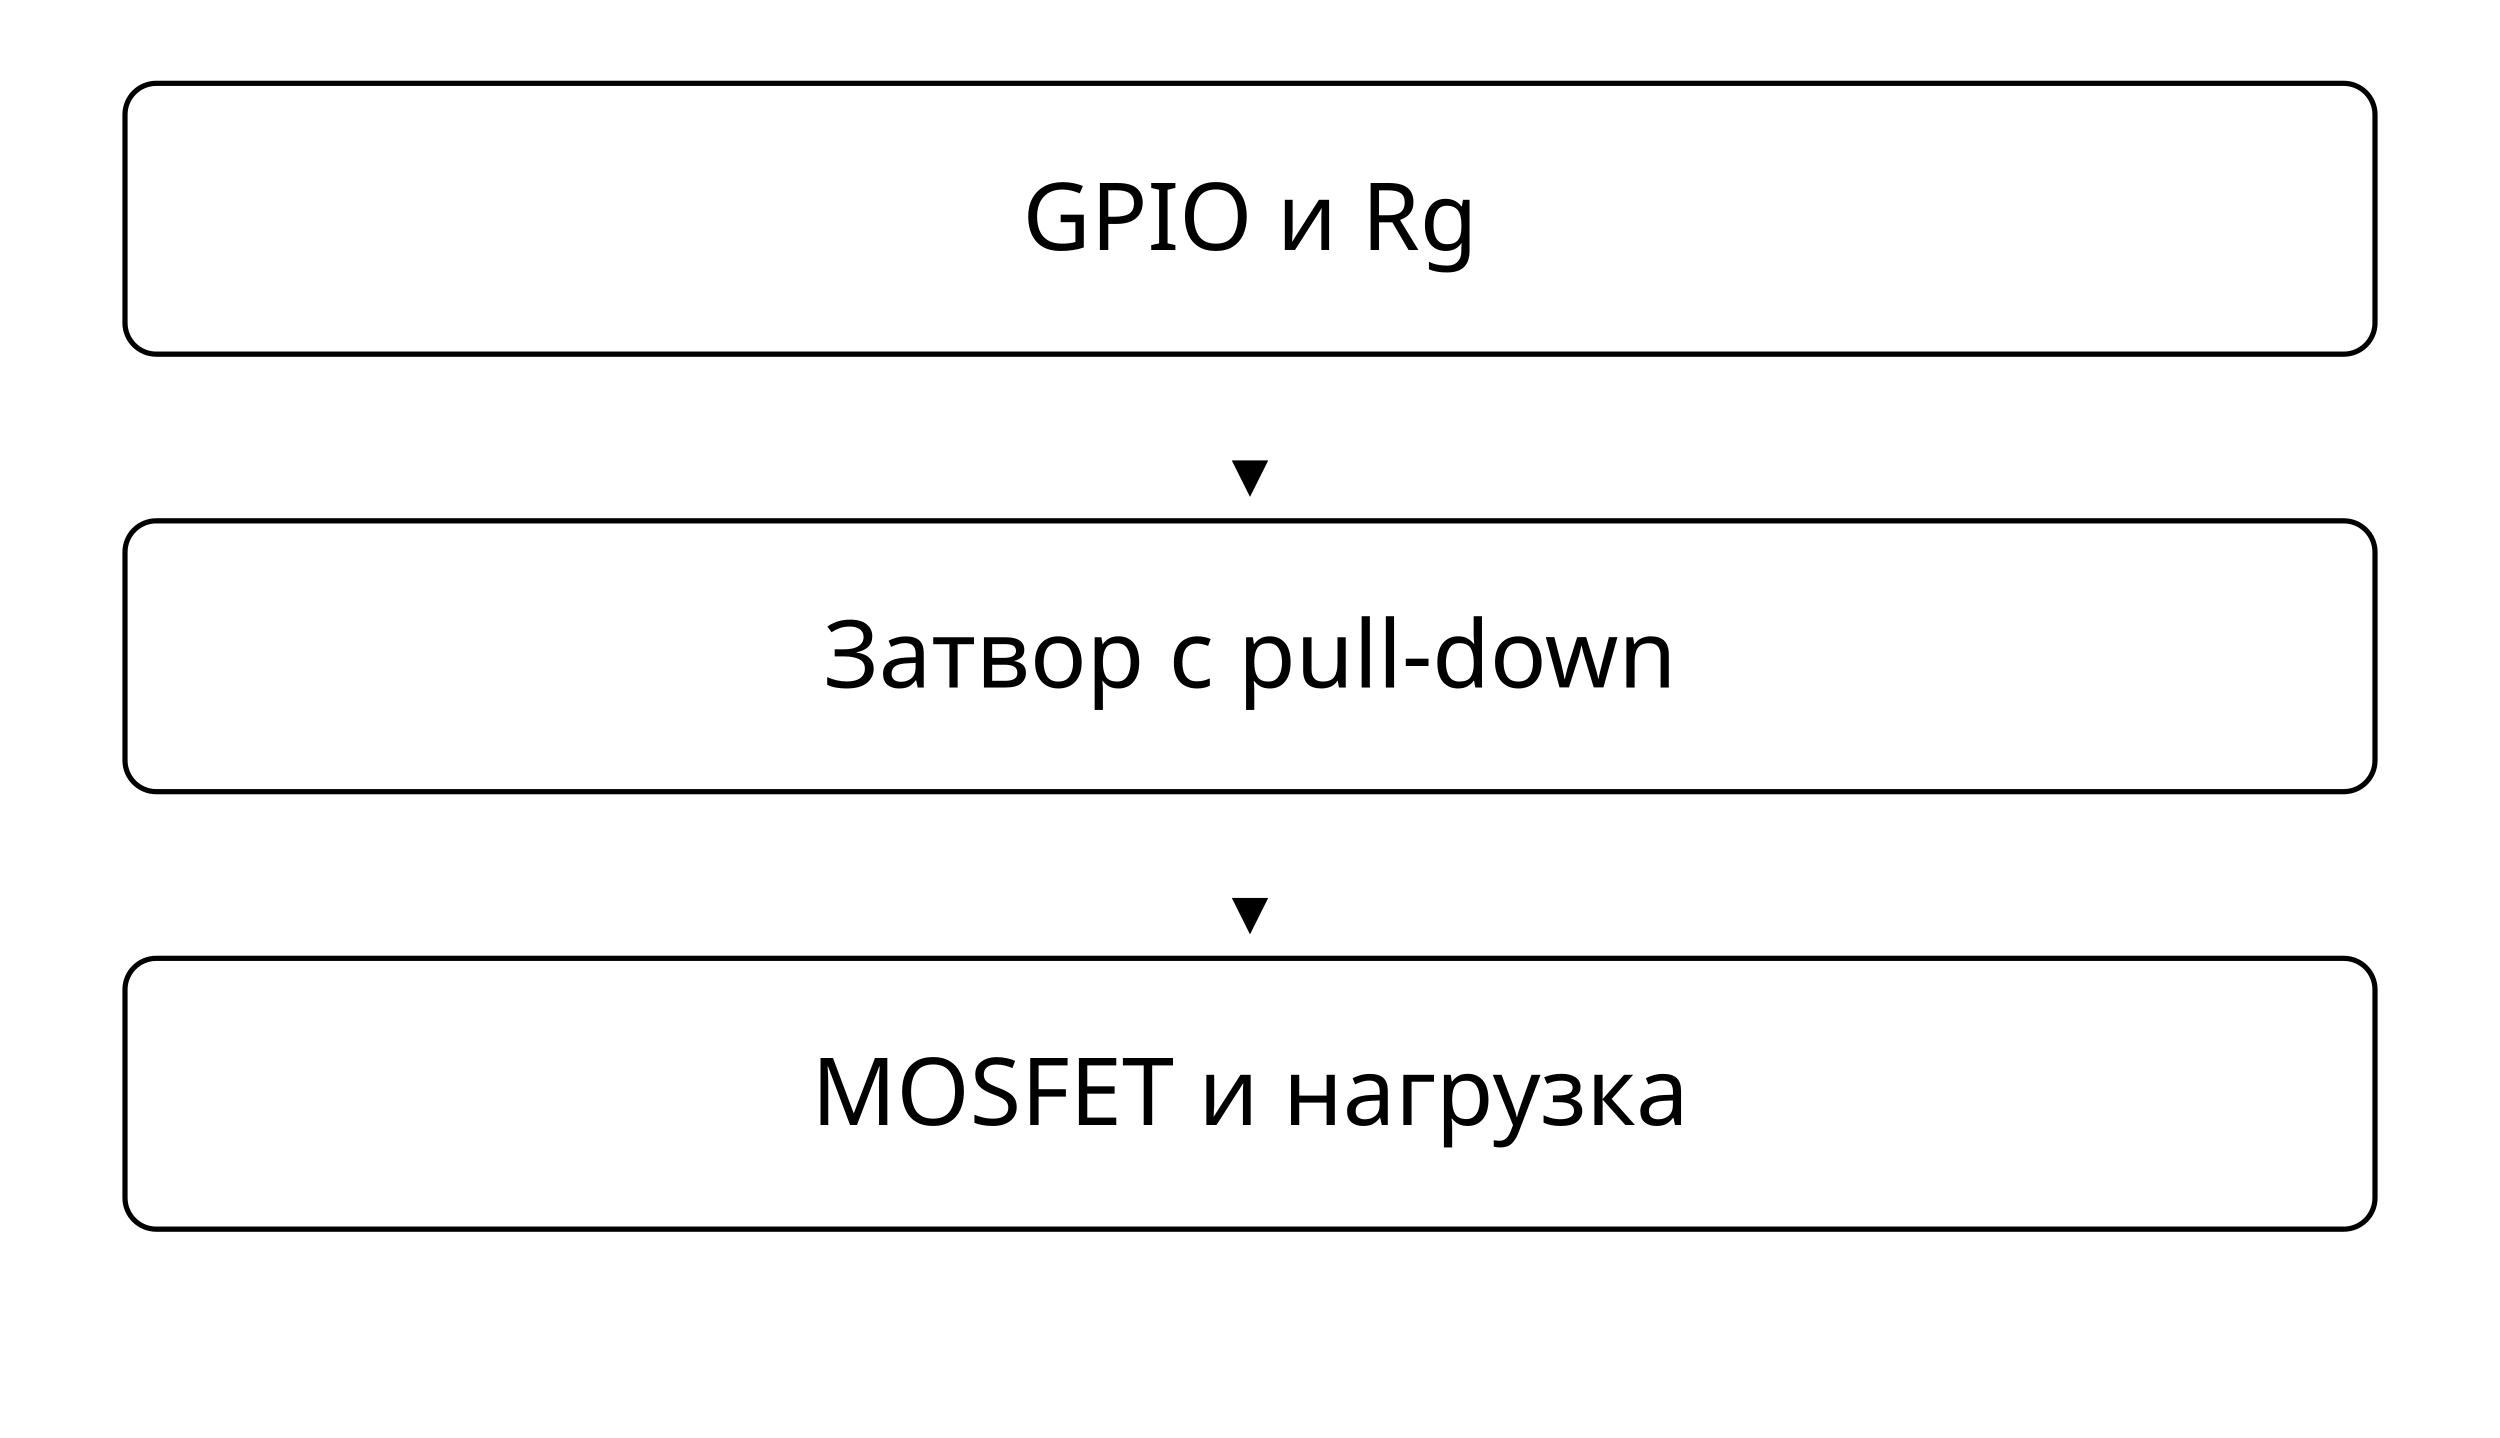
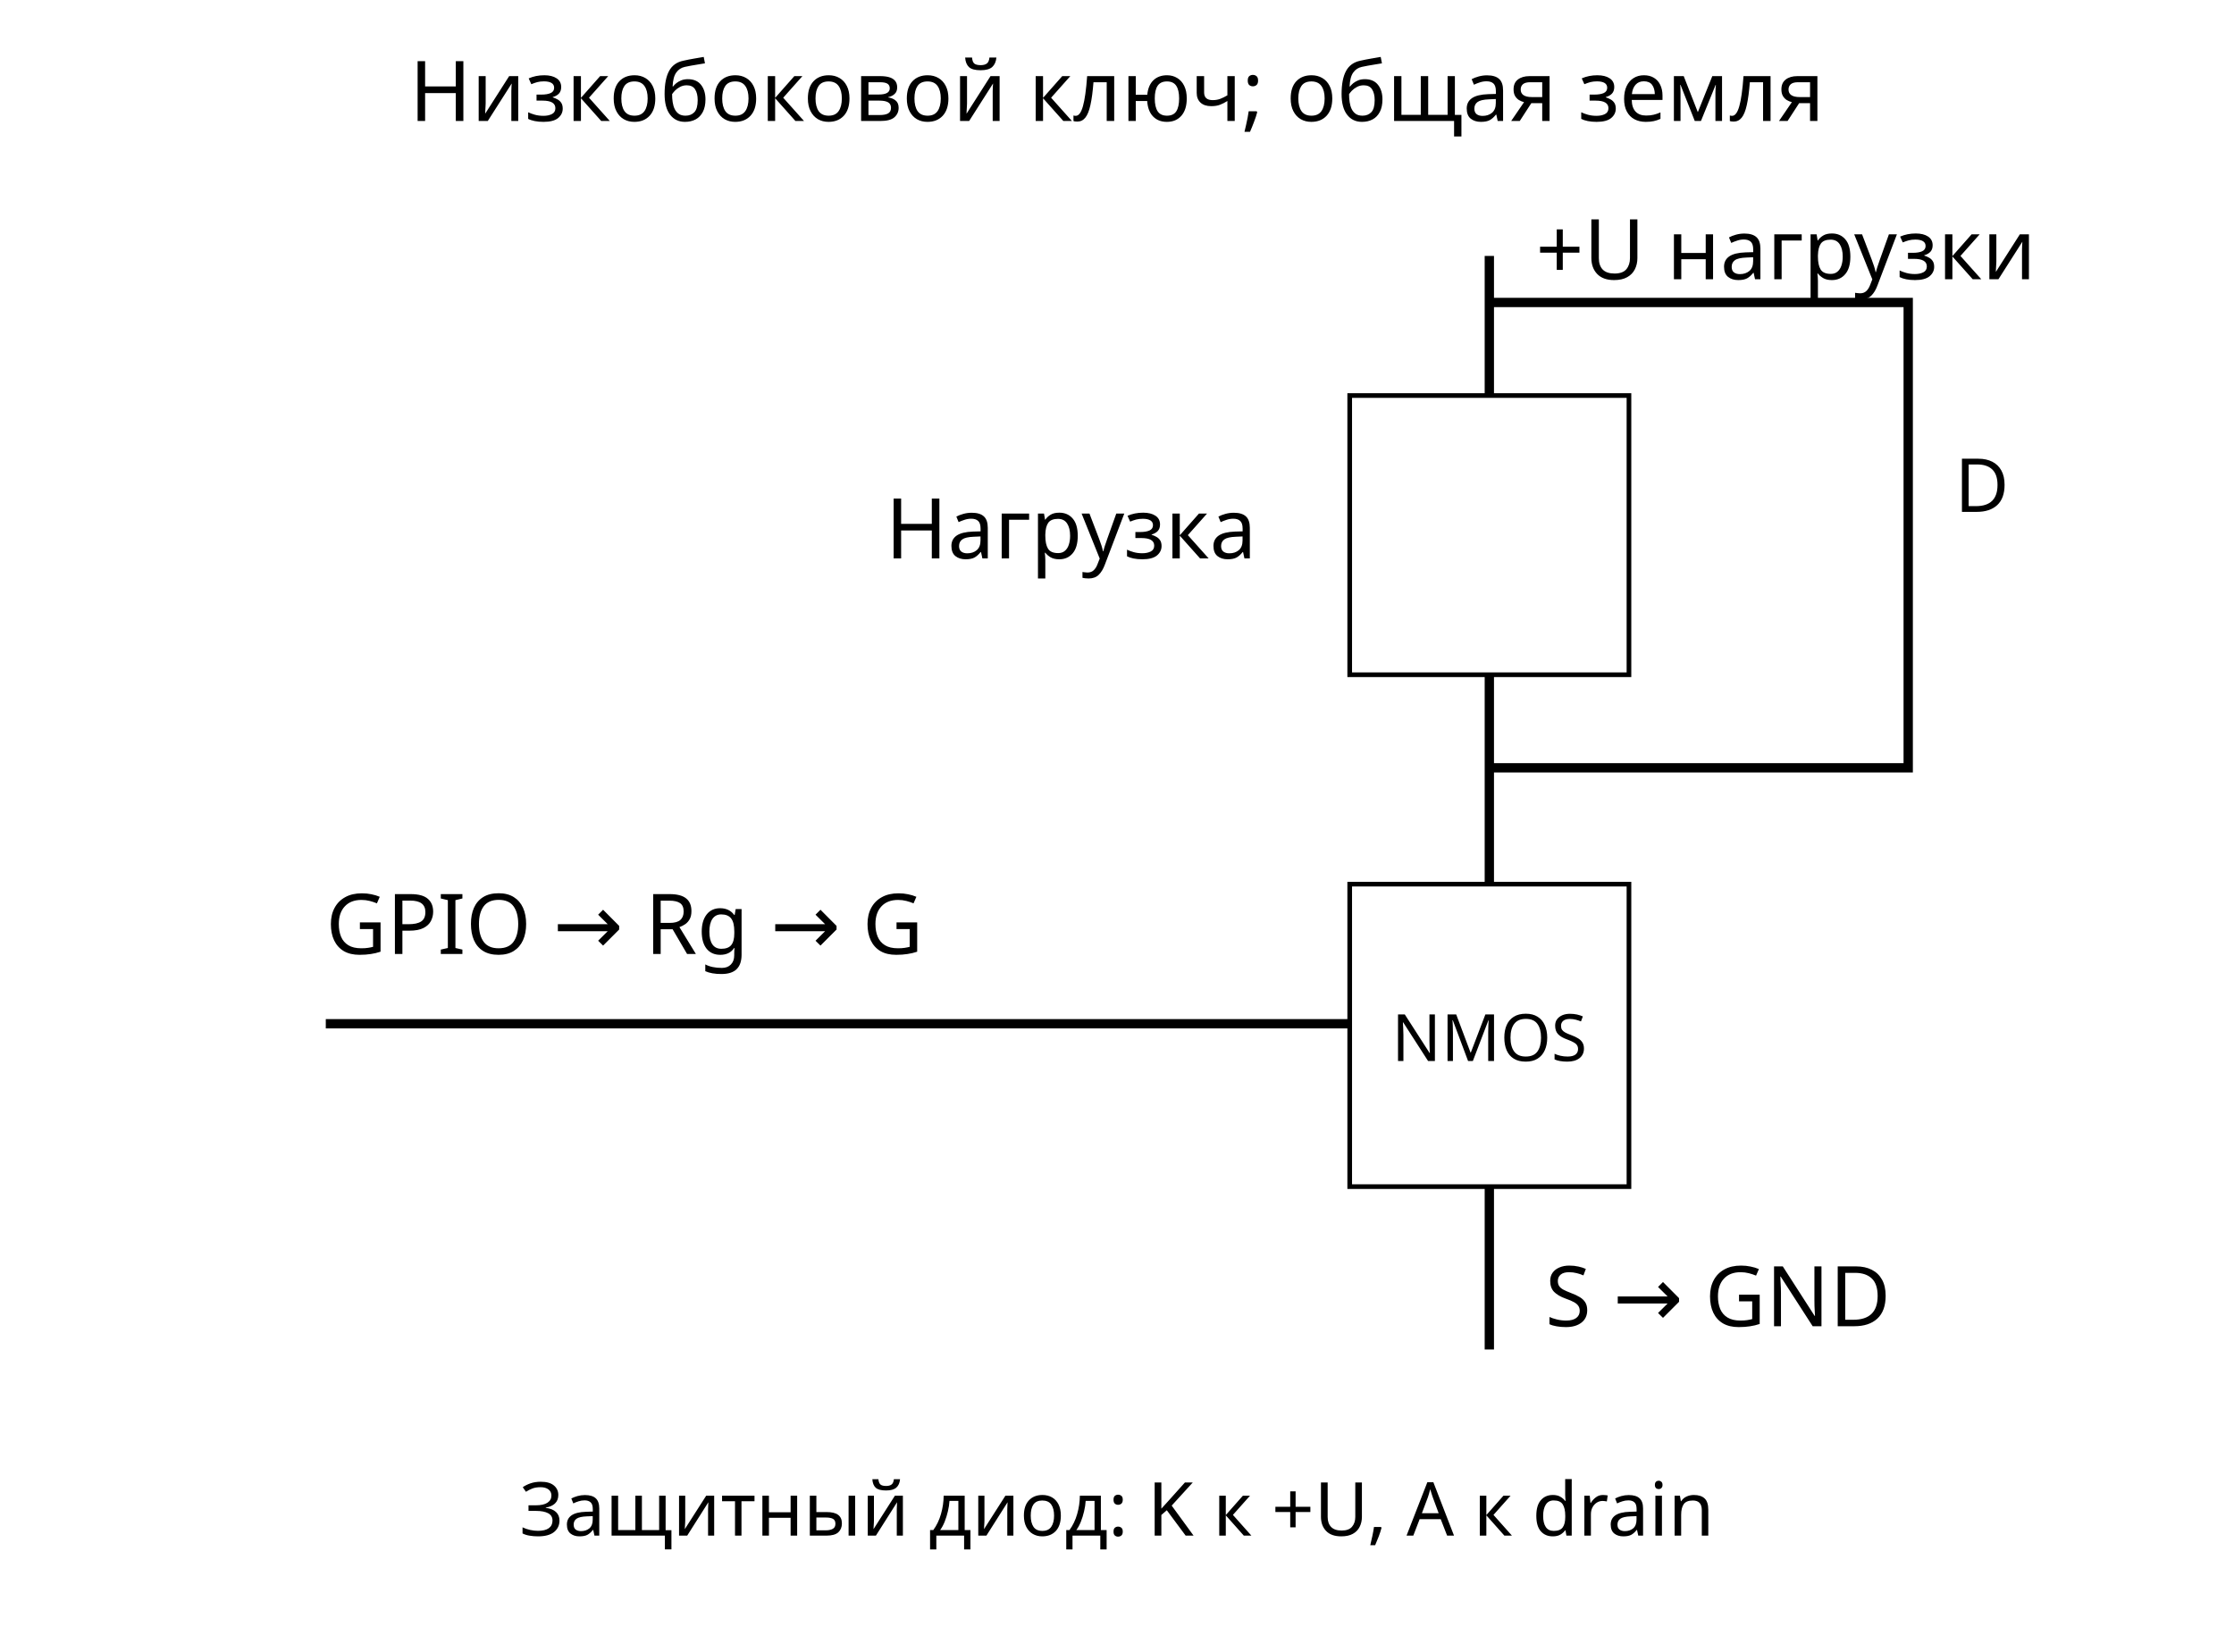
- <svg xmlns="http://www.w3.org/2000/svg" viewBox="0 0 480 276" role="img">
+ <svg xmlns="http://www.w3.org/2000/svg" viewBox="0 0 480 355" role="img">
  <defs>
    <marker id="arrow" viewBox="0 0 10 10" refX="8" refY="5" markerWidth="7" markerHeight="7" orient="auto-start-reverse">
      <path d="M0 0L10 5L0 10" fill="currentColor" />
    </marker>
  </defs>
  <g font-family="system-ui" font-size="18" fill="currentColor" stroke="none">
-     <rect x="24" y="16" width="432" height="52" rx="6" fill="none" stroke="currentColor" />
-     <text x="240" y="48" text-anchor="middle">GPIO и Rg</text>
-     <line x1="240" y1="68" x2="240" y2="94" marker-end="url(#arrow)" />
-     <rect x="24" y="100" width="432" height="52" rx="6" fill="none" stroke="currentColor" />
-     <text x="240" y="132" text-anchor="middle">Затвор с pull-down</text>
-     <line x1="240" y1="152" x2="240" y2="178" marker-end="url(#arrow)" />
-     <rect x="24" y="184" width="432" height="52" rx="6" fill="none" stroke="currentColor" />
-     <text x="240" y="216" text-anchor="middle">MOSFET и нагрузка</text>
+     <text x="240" y="26" text-anchor="middle">Низкобоковой ключ; общая земля</text>
+     <polyline points="320,55 320,85" fill="none" stroke="currentColor" stroke-width="2" />
+     <text x="330" y="60">+U нагрузки</text>
+     <rect x="290" y="85" width="60" height="60" fill="none" stroke="currentColor" />
+     <text x="270" y="120" text-anchor="end">Нагрузка</text>
+     <polyline points="320,145 320,190" fill="none" stroke="currentColor" stroke-width="2" />
+     <rect x="290" y="190" width="60" height="65" fill="none" stroke="currentColor" />
+     <text x="320" y="228" text-anchor="middle" font-size="14">NMOS</text>
+     <polyline points="70,220 290,220" fill="none" stroke="currentColor" stroke-width="2" />
+     <text x="70" y="205">GPIO → Rg → G</text>
+     <polyline points="320,255 320,290" fill="none" stroke="currentColor" stroke-width="2" />
+     <text x="332" y="285">S → GND</text>
+     <polyline points="320,65 410,65 410,165 320,165" fill="none" stroke="currentColor" stroke-width="2" />
+     <text x="420" y="110" font-size="16">D</text>
+     <text x="240" y="330" text-anchor="middle" font-size="16">Защитный диод: K к +U, A к drain</text>
  </g>
</svg>
